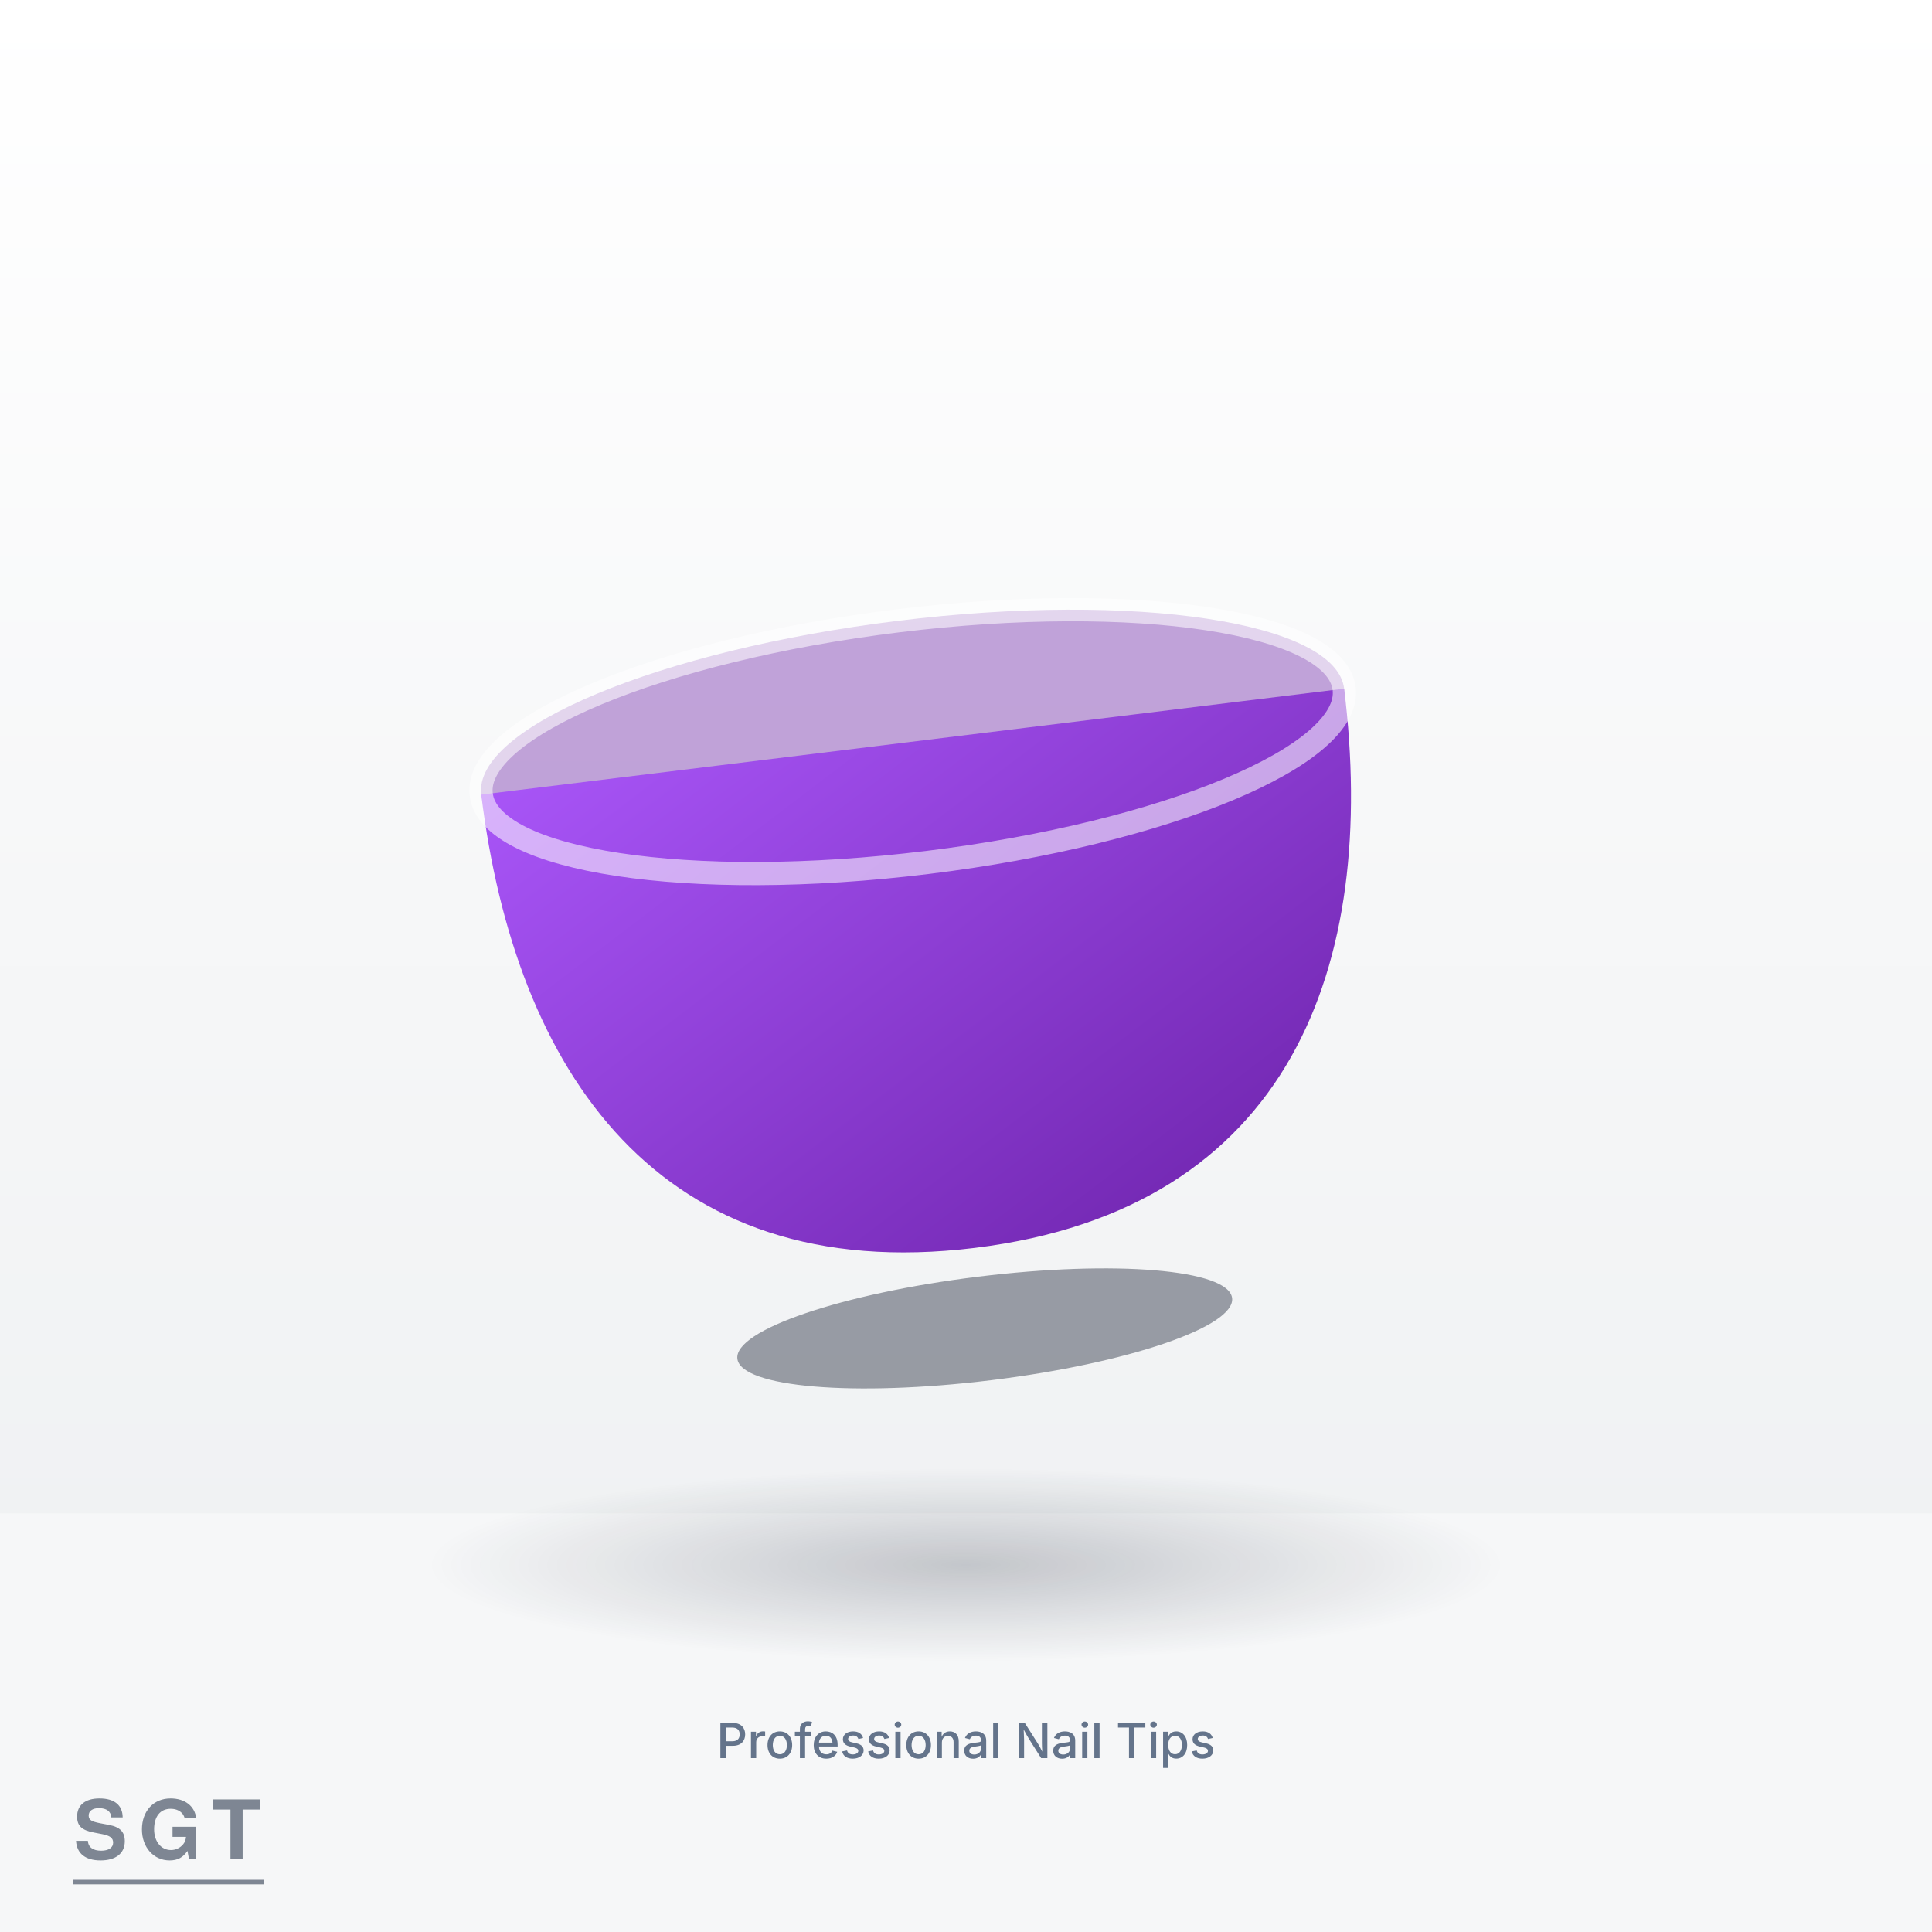
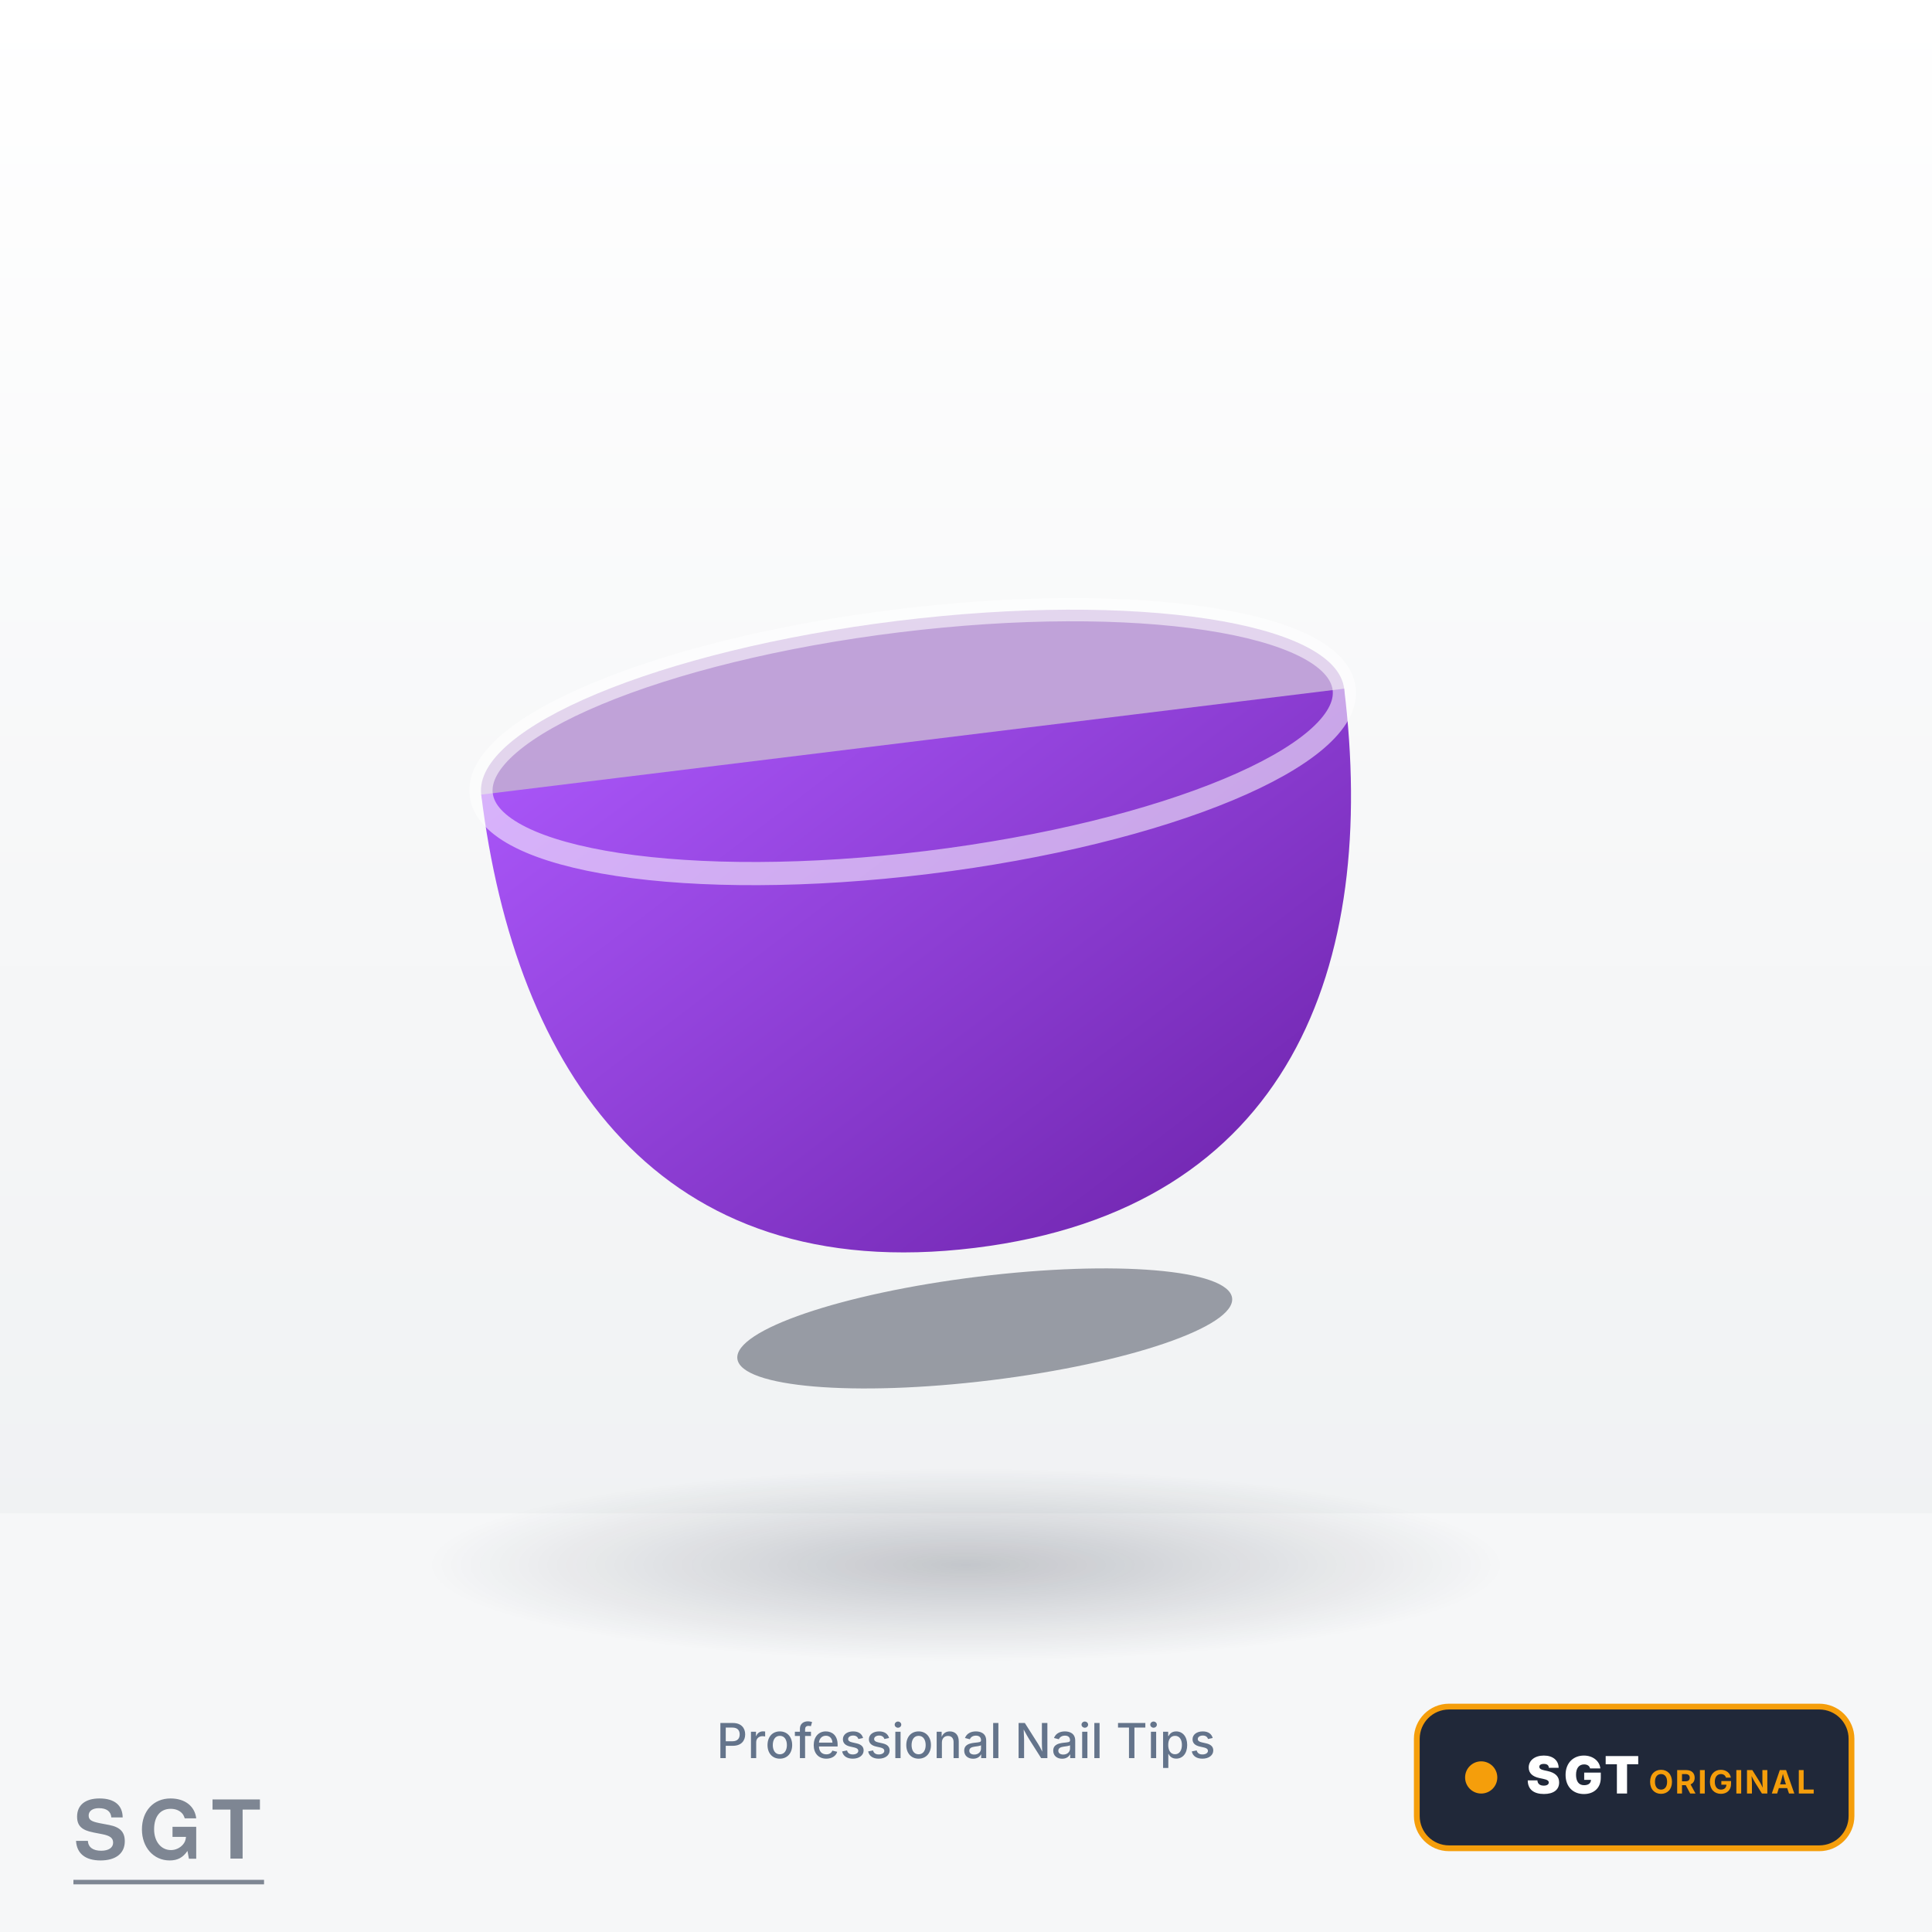
<svg xmlns="http://www.w3.org/2000/svg" viewBox="0 0 600 600" width="600" height="600" role="img" aria-label="Professional Nail Tips — Nail Products">
  <defs>
    <linearGradient id="bg" x1="0" y1="0" x2="0" y2="1">
      <stop offset="0%" stop-color="#ffffff" />
      <stop offset="100%" stop-color="#eceef0" />
    </linearGradient>
    <linearGradient id="body" x1="0" y1="0" x2="1" y2="1">
      <stop offset="0%" stop-color="#a855f7" />
      <stop offset="100%" stop-color="#6b21a8" />
    </linearGradient>
    <linearGradient id="stroke" x1="0" y1="0" x2="1" y2="1">
      <stop offset="0%" stop-color="#a855f7" />
      <stop offset="100%" stop-color="#6b21a8" />
    </linearGradient>
    <radialGradient id="shadow" cx="50%" cy="50%">
      <stop offset="0%" stop-color="#0f172a" stop-opacity="0.22" />
      <stop offset="100%" stop-color="#0f172a" stop-opacity="0" />
    </radialGradient>
  </defs>
  <rect width="600" height="600" fill="url(#bg)" />
  <rect y="470" width="600" height="130" fill="#f6f7f8" />
  <ellipse cx="300" cy="486" rx="168" ry="30" fill="url(#shadow)" />
  <g transform="translate(292 300) rotate(-7) scale(0.9) translate(-300 -300)">
    <ellipse cx="300" cy="222" rx="150" ry="42" fill="#6b21a8" opacity="0.4" />
    <path d="M150 222c0 96 40 176 150 176s150-80 150-176z" fill="url(#body)" />
    <ellipse cx="300" cy="222" rx="150" ry="42" fill="none" stroke="#ffffff" stroke-width="8" opacity="0.55" />
    <ellipse cx="300" cy="426" rx="86" ry="18" fill="#0f172a" opacity="0.4" />
  </g>
  <text x="300" y="546" font-family="ui-sans-serif,system-ui,-apple-system,sans-serif" font-size="15" font-weight="500" fill="#64748b" text-anchor="middle">Professional Nail Tips</text>
  <g id="sgt-mark" opacity="0.62">
    <text x="22.8" y="577.2" fill="#334155" font-family="Helvetica Neue, Helvetica, Arial, sans-serif" font-size="25.2" font-weight="600" letter-spacing="3.53">SGT</text>
    <rect x="22.8" y="583.8" width="59.2" height="1.4" fill="#334155" />
  </g>
+   <g id="sgt-brand-tag" transform="translate(440, 530)">
+     <rect x="0" y="0" width="135" height="44" rx="10" fill="#0f172a" fill-opacity="0.92" stroke="#f59e0b" stroke-width="1.8" />
+     <circle cx="20" cy="22" r="5" fill="#f59e0b" />
+     <text x="34" y="27" font-family="system-ui, -apple-system, sans-serif" font-weight="900" font-size="16" fill="#ffffff" letter-spacing="1">SGT</text>
+     <text x="72" y="27" font-family="system-ui, -apple-system, sans-serif" font-weight="700" font-size="10" fill="#f59e0b" letter-spacing="0.5">ORIGINAL</text>
+   </g>
</svg>
